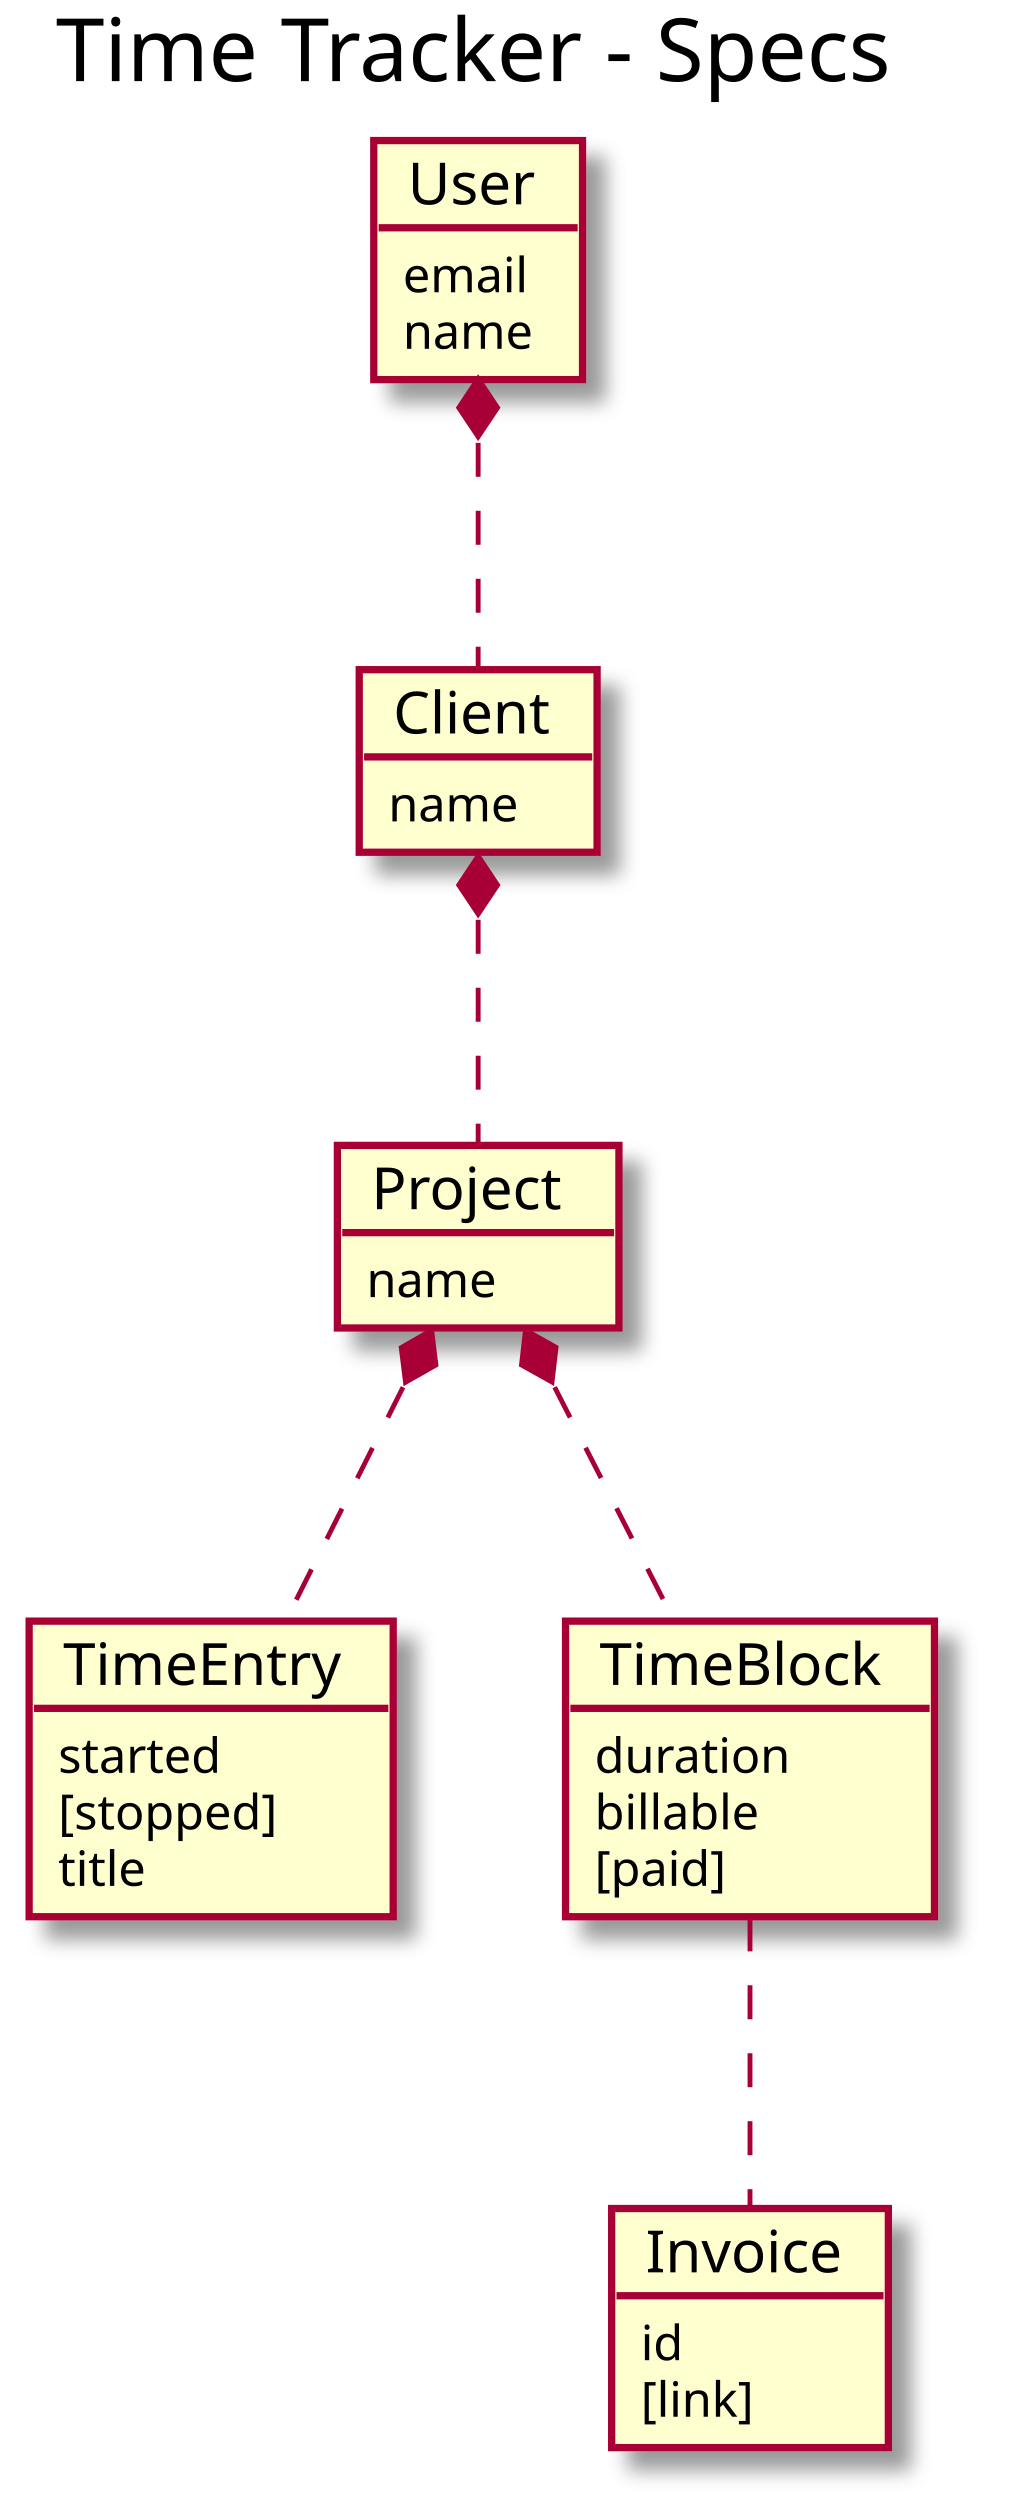
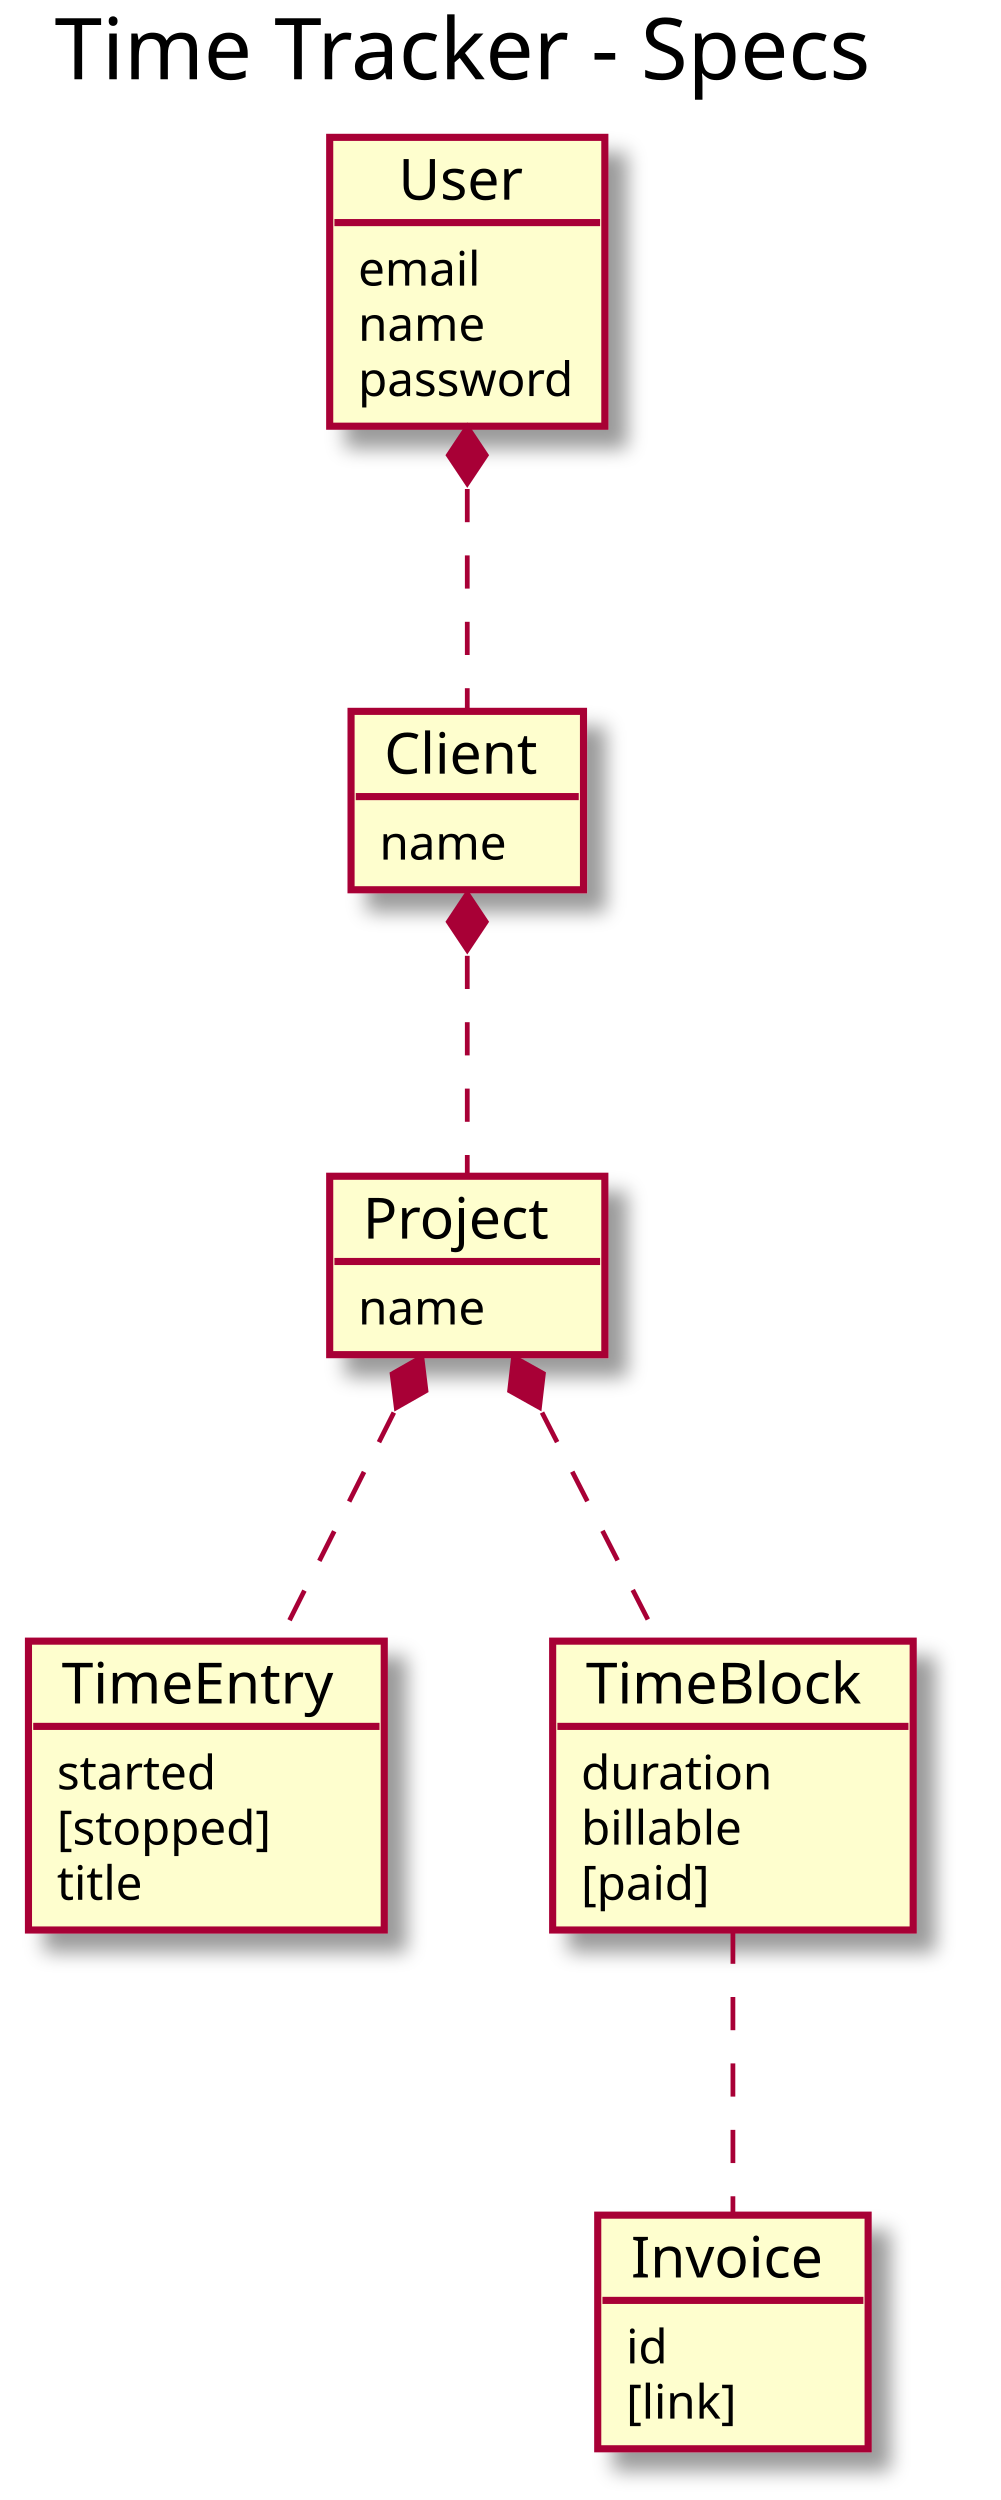
- <svg xmlns="http://www.w3.org/2000/svg" contentScriptType="application/ecmascript" contentStyleType="text/css" height="515px" preserveAspectRatio="none" style="width:211px;height:515px;" version="1.1" viewBox="0 0 211 515" width="211px" zoomAndPan="magnify">
+ <svg xmlns="http://www.w3.org/2000/svg" contentScriptType="application/ecmascript" contentStyleType="text/css" height="527px" preserveAspectRatio="none" style="width:211px;height:527px;" version="1.1" viewBox="0 0 211 527" width="211px" zoomAndPan="magnify">
  <defs>
-     <filter height="300%" id="fs4qya6ohzhdp" width="300%" x="-1" y="-1">
+     <filter height="300%" id="fa7u3vutxo4p1" width="300%" x="-1" y="-1">
      <feGaussianBlur result="blurOut" stdDeviation="2.0" />
      <feColorMatrix in="blurOut" result="blurOut2" type="matrix" values="0 0 0 0 0 0 0 0 0 0 0 0 0 0 0 0 0 0 .4 0" />
      <feOffset dx="4.0" dy="4.0" in="blurOut2" result="blurOut3" />
      <feBlend in="SourceGraphic" in2="blurOut3" mode="normal" />
    </filter>
  </defs>
  <g>
    <text fill="#000000" font-family="sans-serif" font-size="18" lengthAdjust="spacingAndGlyphs" textLength="188" x="11.5" y="16.708">Time Tracker - Specs</text>
-     <rect fill="#FEFECE" filter="url(#fs4qya6ohzhdp)" height="49.25" style="stroke: #A80036; stroke-width: 1.5;" width="43" x="77" y="28.953" />
+     <rect fill="#FEFECE" filter="url(#fa7u3vutxo4p1)" height="60.891" style="stroke: #A80036; stroke-width: 1.5;" width="58" x="69.5" y="28.953" />
    <text fill="#000000" font-family="sans-serif" font-size="12" lengthAdjust="spacingAndGlyphs" textLength="29" x="84" y="42.092">User</text>
-     <line style="stroke: #A80036; stroke-width: 1.5;" x1="78" x2="119" y1="46.922" y2="46.922" />
-     <text fill="#000000" font-family="sans-serif" font-size="10" lengthAdjust="spacingAndGlyphs" textLength="26" x="83" y="60.204">email</text>
-     <text fill="#000000" font-family="sans-serif" font-size="10" lengthAdjust="spacingAndGlyphs" textLength="28" x="83" y="71.845">name</text>
-     <rect fill="#FEFECE" filter="url(#fs4qya6ohzhdp)" height="37.609" style="stroke: #A80036; stroke-width: 1.5;" width="49" x="74" y="137.953" />
-     <text fill="#000000" font-family="sans-serif" font-size="12" lengthAdjust="spacingAndGlyphs" textLength="35" x="81" y="151.092">Client</text>
-     <line style="stroke: #A80036; stroke-width: 1.5;" x1="75" x2="122" y1="155.922" y2="155.922" />
-     <text fill="#000000" font-family="sans-serif" font-size="10" lengthAdjust="spacingAndGlyphs" textLength="28" x="80" y="169.204">name</text>
-     <rect fill="#FEFECE" filter="url(#fs4qya6ohzhdp)" height="37.609" style="stroke: #A80036; stroke-width: 1.5;" width="58" x="69.5" y="235.953" />
-     <text fill="#000000" font-family="sans-serif" font-size="12" lengthAdjust="spacingAndGlyphs" textLength="44" x="76.5" y="249.092">Project</text>
-     <line style="stroke: #A80036; stroke-width: 1.5;" x1="70.5" x2="126.5" y1="253.922" y2="253.922" />
-     <text fill="#000000" font-family="sans-serif" font-size="10" lengthAdjust="spacingAndGlyphs" textLength="28" x="75.5" y="267.204">name</text>
-     <rect fill="#FEFECE" filter="url(#fs4qya6ohzhdp)" height="60.891" style="stroke: #A80036; stroke-width: 1.5;" width="75" x="6" y="333.953" />
-     <text fill="#000000" font-family="sans-serif" font-size="12" lengthAdjust="spacingAndGlyphs" textLength="61" x="13" y="347.092">TimeEntry</text>
-     <line style="stroke: #A80036; stroke-width: 1.5;" x1="7" x2="80" y1="351.922" y2="351.922" />
-     <text fill="#000000" font-family="sans-serif" font-size="10" lengthAdjust="spacingAndGlyphs" textLength="35" x="12" y="365.204">started</text>
-     <text fill="#000000" font-family="sans-serif" font-size="10" lengthAdjust="spacingAndGlyphs" textLength="47" x="12" y="376.845">[stopped]</text>
-     <text fill="#000000" font-family="sans-serif" font-size="10" lengthAdjust="spacingAndGlyphs" textLength="18" x="12" y="388.485">title</text>
-     <rect fill="#FEFECE" filter="url(#fs4qya6ohzhdp)" height="60.891" style="stroke: #A80036; stroke-width: 1.5;" width="76" x="116.5" y="333.953" />
-     <text fill="#000000" font-family="sans-serif" font-size="12" lengthAdjust="spacingAndGlyphs" textLength="62" x="123.5" y="347.092">TimeBlock</text>
-     <line style="stroke: #A80036; stroke-width: 1.5;" x1="117.5" x2="191.5" y1="351.922" y2="351.922" />
-     <text fill="#000000" font-family="sans-serif" font-size="10" lengthAdjust="spacingAndGlyphs" textLength="40" x="122.5" y="365.204">duration</text>
-     <text fill="#000000" font-family="sans-serif" font-size="10" lengthAdjust="spacingAndGlyphs" textLength="32" x="122.5" y="376.845">billable</text>
-     <text fill="#000000" font-family="sans-serif" font-size="10" lengthAdjust="spacingAndGlyphs" textLength="28" x="122.5" y="388.485">[paid]</text>
-     <rect fill="#FEFECE" filter="url(#fs4qya6ohzhdp)" height="49.25" style="stroke: #A80036; stroke-width: 1.5;" width="57" x="126" y="454.953" />
-     <text fill="#000000" font-family="sans-serif" font-size="12" lengthAdjust="spacingAndGlyphs" textLength="43" x="133" y="468.092">Invoice</text>
-     <line style="stroke: #A80036; stroke-width: 1.5;" x1="127" x2="182" y1="472.922" y2="472.922" />
-     <text fill="#000000" font-family="sans-serif" font-size="10" lengthAdjust="spacingAndGlyphs" textLength="8" x="132" y="486.204">id</text>
-     <text fill="#000000" font-family="sans-serif" font-size="10" lengthAdjust="spacingAndGlyphs" textLength="23" x="132" y="497.845">[link]</text>
-     <path d="M98.5,91.227 C98.5,107.037 98.5,124.729 98.5,137.772 " fill="none" id="User&lt;-Client" style="stroke: #A80036; stroke-width: 1.0; stroke-dasharray: 7.0,7.0;" />
-     <polygon fill="#A80036" points="98.5,77.981,94.5,83.981,98.5,89.981,102.5,83.981,98.5,77.981" style="stroke: #A80036; stroke-width: 1.0;" />
-     <path d="M98.5,189.477 C98.5,204.771 98.5,222.487 98.5,235.632 " fill="none" id="Client&lt;-Project" style="stroke: #A80036; stroke-width: 1.0; stroke-dasharray: 7.0,7.0;" />
-     <polygon fill="#A80036" points="98.5,176.315,94.5,182.315,98.5,188.315,102.5,182.315,98.5,176.315" style="stroke: #A80036; stroke-width: 1.0;" />
-     <path d="M83.025,285.762 C75.513,300.718 66.51,318.643 58.994,333.605 " fill="none" id="Project&lt;-TimeEntry" style="stroke: #A80036; stroke-width: 1.0; stroke-dasharray: 7.0,7.0;" />
-     <polygon fill="#A80036" points="88.92,274.026,82.652,277.593,83.534,284.75,89.801,281.184,88.92,274.026" style="stroke: #A80036; stroke-width: 1.0;" />
-     <path d="M114.256,285.762 C121.905,300.718 131.072,318.643 138.724,333.605 " fill="none" id="Project&lt;-TimeBlock" style="stroke: #A80036; stroke-width: 1.0; stroke-dasharray: 7.0,7.0;" />
-     <polygon fill="#A80036" points="108.254,274.026,107.425,281.19,113.719,284.71,114.548,277.547,108.254,274.026" style="stroke: #A80036; stroke-width: 1.0;" />
-     <path d="M154.5,394.969 C154.5,413.601 154.5,437.121 154.5,454.61 " fill="none" id="TimeBlock-Invoice" style="stroke: #A80036; stroke-width: 1.0; stroke-dasharray: 7.0,7.0;" />
+     <line style="stroke: #A80036; stroke-width: 1.5;" x1="70.5" x2="126.5" y1="46.922" y2="46.922" />
+     <text fill="#000000" font-family="sans-serif" font-size="10" lengthAdjust="spacingAndGlyphs" textLength="26" x="75.5" y="60.204">email</text>
+     <text fill="#000000" font-family="sans-serif" font-size="10" lengthAdjust="spacingAndGlyphs" textLength="28" x="75.5" y="71.845">name</text>
+     <text fill="#000000" font-family="sans-serif" font-size="10" lengthAdjust="spacingAndGlyphs" textLength="46" x="75.5" y="83.485">password</text>
+     <rect fill="#FEFECE" filter="url(#fa7u3vutxo4p1)" height="37.609" style="stroke: #A80036; stroke-width: 1.5;" width="49" x="74" y="149.953" />
+     <text fill="#000000" font-family="sans-serif" font-size="12" lengthAdjust="spacingAndGlyphs" textLength="35" x="81" y="163.092">Client</text>
+     <line style="stroke: #A80036; stroke-width: 1.5;" x1="75" x2="122" y1="167.922" y2="167.922" />
+     <text fill="#000000" font-family="sans-serif" font-size="10" lengthAdjust="spacingAndGlyphs" textLength="28" x="80" y="181.204">name</text>
+     <rect fill="#FEFECE" filter="url(#fa7u3vutxo4p1)" height="37.609" style="stroke: #A80036; stroke-width: 1.5;" width="58" x="69.5" y="247.953" />
+     <text fill="#000000" font-family="sans-serif" font-size="12" lengthAdjust="spacingAndGlyphs" textLength="44" x="76.5" y="261.092">Project</text>
+     <line style="stroke: #A80036; stroke-width: 1.5;" x1="70.5" x2="126.5" y1="265.922" y2="265.922" />
+     <text fill="#000000" font-family="sans-serif" font-size="10" lengthAdjust="spacingAndGlyphs" textLength="28" x="75.5" y="279.204">name</text>
+     <rect fill="#FEFECE" filter="url(#fa7u3vutxo4p1)" height="60.891" style="stroke: #A80036; stroke-width: 1.5;" width="75" x="6" y="345.953" />
+     <text fill="#000000" font-family="sans-serif" font-size="12" lengthAdjust="spacingAndGlyphs" textLength="61" x="13" y="359.092">TimeEntry</text>
+     <line style="stroke: #A80036; stroke-width: 1.5;" x1="7" x2="80" y1="363.922" y2="363.922" />
+     <text fill="#000000" font-family="sans-serif" font-size="10" lengthAdjust="spacingAndGlyphs" textLength="35" x="12" y="377.204">started</text>
+     <text fill="#000000" font-family="sans-serif" font-size="10" lengthAdjust="spacingAndGlyphs" textLength="47" x="12" y="388.845">[stopped]</text>
+     <text fill="#000000" font-family="sans-serif" font-size="10" lengthAdjust="spacingAndGlyphs" textLength="18" x="12" y="400.485">title</text>
+     <rect fill="#FEFECE" filter="url(#fa7u3vutxo4p1)" height="60.891" style="stroke: #A80036; stroke-width: 1.5;" width="76" x="116.5" y="345.953" />
+     <text fill="#000000" font-family="sans-serif" font-size="12" lengthAdjust="spacingAndGlyphs" textLength="62" x="123.5" y="359.092">TimeBlock</text>
+     <line style="stroke: #A80036; stroke-width: 1.5;" x1="117.5" x2="191.5" y1="363.922" y2="363.922" />
+     <text fill="#000000" font-family="sans-serif" font-size="10" lengthAdjust="spacingAndGlyphs" textLength="40" x="122.5" y="377.204">duration</text>
+     <text fill="#000000" font-family="sans-serif" font-size="10" lengthAdjust="spacingAndGlyphs" textLength="32" x="122.5" y="388.845">billable</text>
+     <text fill="#000000" font-family="sans-serif" font-size="10" lengthAdjust="spacingAndGlyphs" textLength="28" x="122.5" y="400.485">[paid]</text>
+     <rect fill="#FEFECE" filter="url(#fa7u3vutxo4p1)" height="49.25" style="stroke: #A80036; stroke-width: 1.5;" width="57" x="126" y="466.953" />
+     <text fill="#000000" font-family="sans-serif" font-size="12" lengthAdjust="spacingAndGlyphs" textLength="43" x="133" y="480.092">Invoice</text>
+     <line style="stroke: #A80036; stroke-width: 1.5;" x1="127" x2="182" y1="484.922" y2="484.922" />
+     <text fill="#000000" font-family="sans-serif" font-size="10" lengthAdjust="spacingAndGlyphs" textLength="8" x="132" y="498.204">id</text>
+     <text fill="#000000" font-family="sans-serif" font-size="10" lengthAdjust="spacingAndGlyphs" textLength="23" x="132" y="509.845">[link]</text>
+     <path d="M98.5,103.075 C98.5,119.228 98.5,136.729 98.5,149.631 " fill="none" id="User&lt;-Client" style="stroke: #A80036; stroke-width: 1.0; stroke-dasharray: 7.0,7.0;" />
+     <polygon fill="#A80036" points="98.5,89.955,94.5,95.955,98.5,101.955,102.5,95.955,98.5,89.955" style="stroke: #A80036; stroke-width: 1.0;" />
+     <path d="M98.5,201.477 C98.5,216.771 98.5,234.487 98.5,247.632 " fill="none" id="Client&lt;-Project" style="stroke: #A80036; stroke-width: 1.0; stroke-dasharray: 7.0,7.0;" />
+     <polygon fill="#A80036" points="98.5,188.315,94.5,194.315,98.5,200.315,102.5,194.315,98.5,188.315" style="stroke: #A80036; stroke-width: 1.0;" />
+     <path d="M83.025,297.762 C75.513,312.718 66.51,330.643 58.994,345.605 " fill="none" id="Project&lt;-TimeEntry" style="stroke: #A80036; stroke-width: 1.0; stroke-dasharray: 7.0,7.0;" />
+     <polygon fill="#A80036" points="88.92,286.026,82.652,289.593,83.534,296.75,89.801,293.184,88.92,286.026" style="stroke: #A80036; stroke-width: 1.0;" />
+     <path d="M114.256,297.762 C121.905,312.718 131.072,330.643 138.724,345.605 " fill="none" id="Project&lt;-TimeBlock" style="stroke: #A80036; stroke-width: 1.0; stroke-dasharray: 7.0,7.0;" />
+     <polygon fill="#A80036" points="108.254,286.026,107.425,293.19,113.719,296.71,114.548,289.547,108.254,286.026" style="stroke: #A80036; stroke-width: 1.0;" />
+     <path d="M154.5,406.969 C154.5,425.601 154.5,449.121 154.5,466.61 " fill="none" id="TimeBlock-Invoice" style="stroke: #A80036; stroke-width: 1.0; stroke-dasharray: 7.0,7.0;" />
  </g>
</svg>
